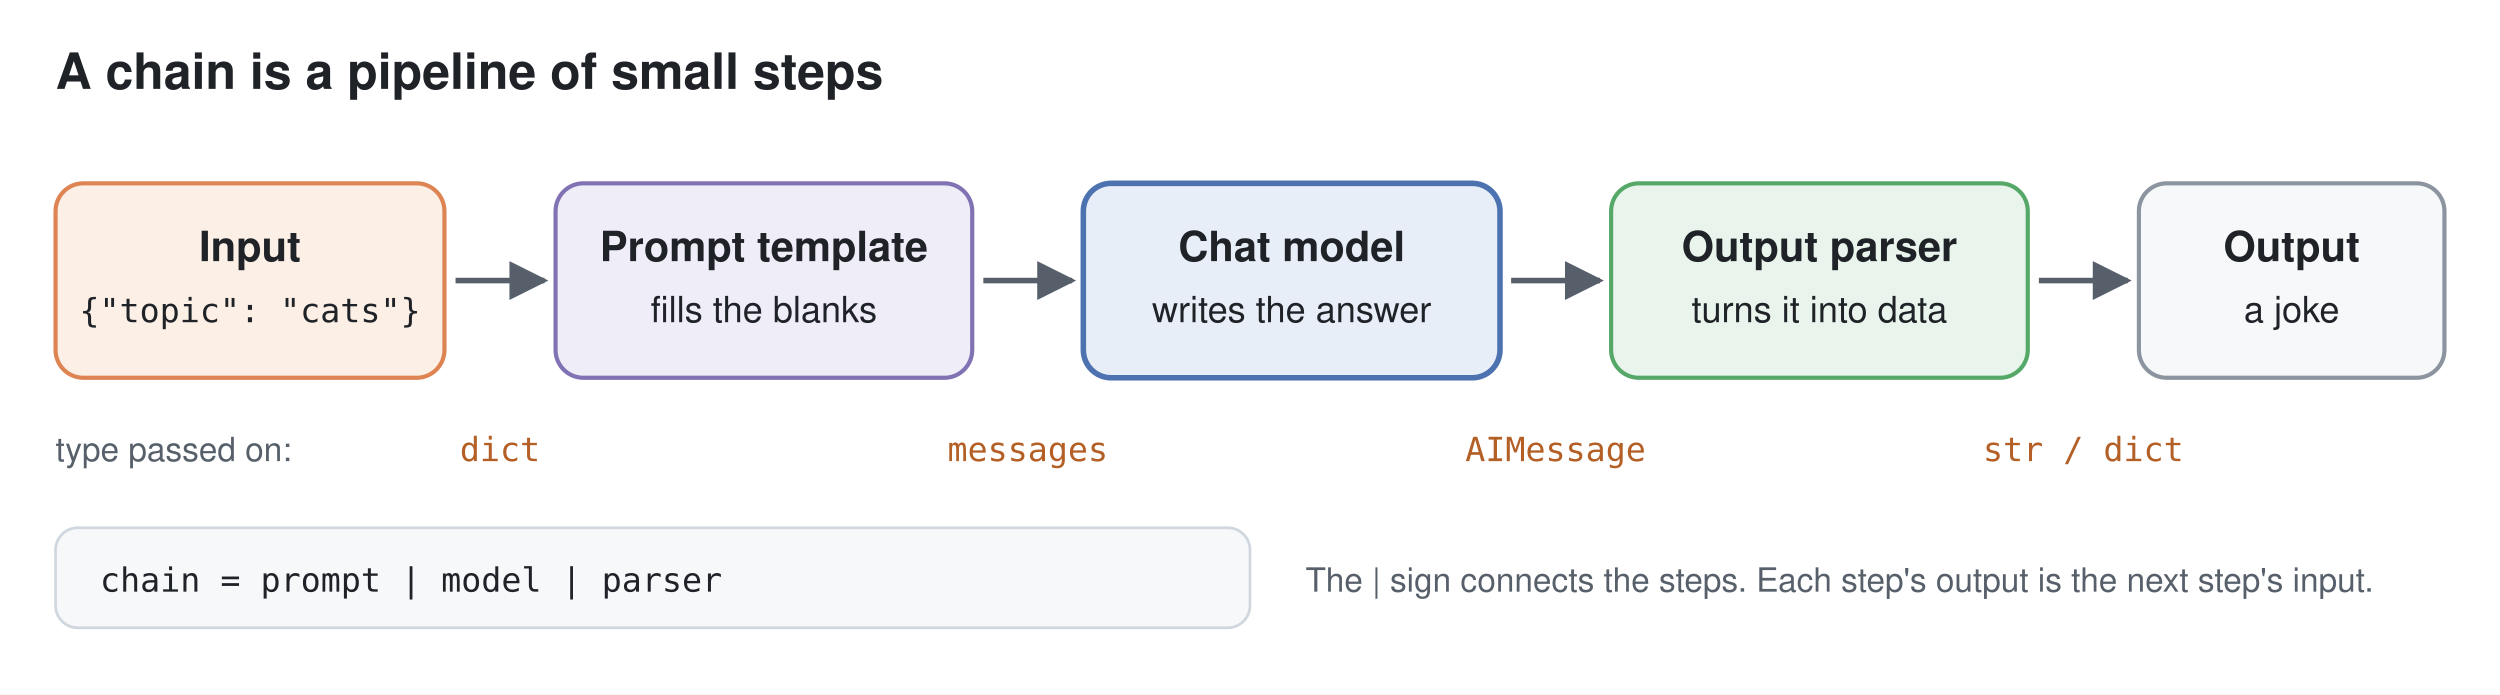
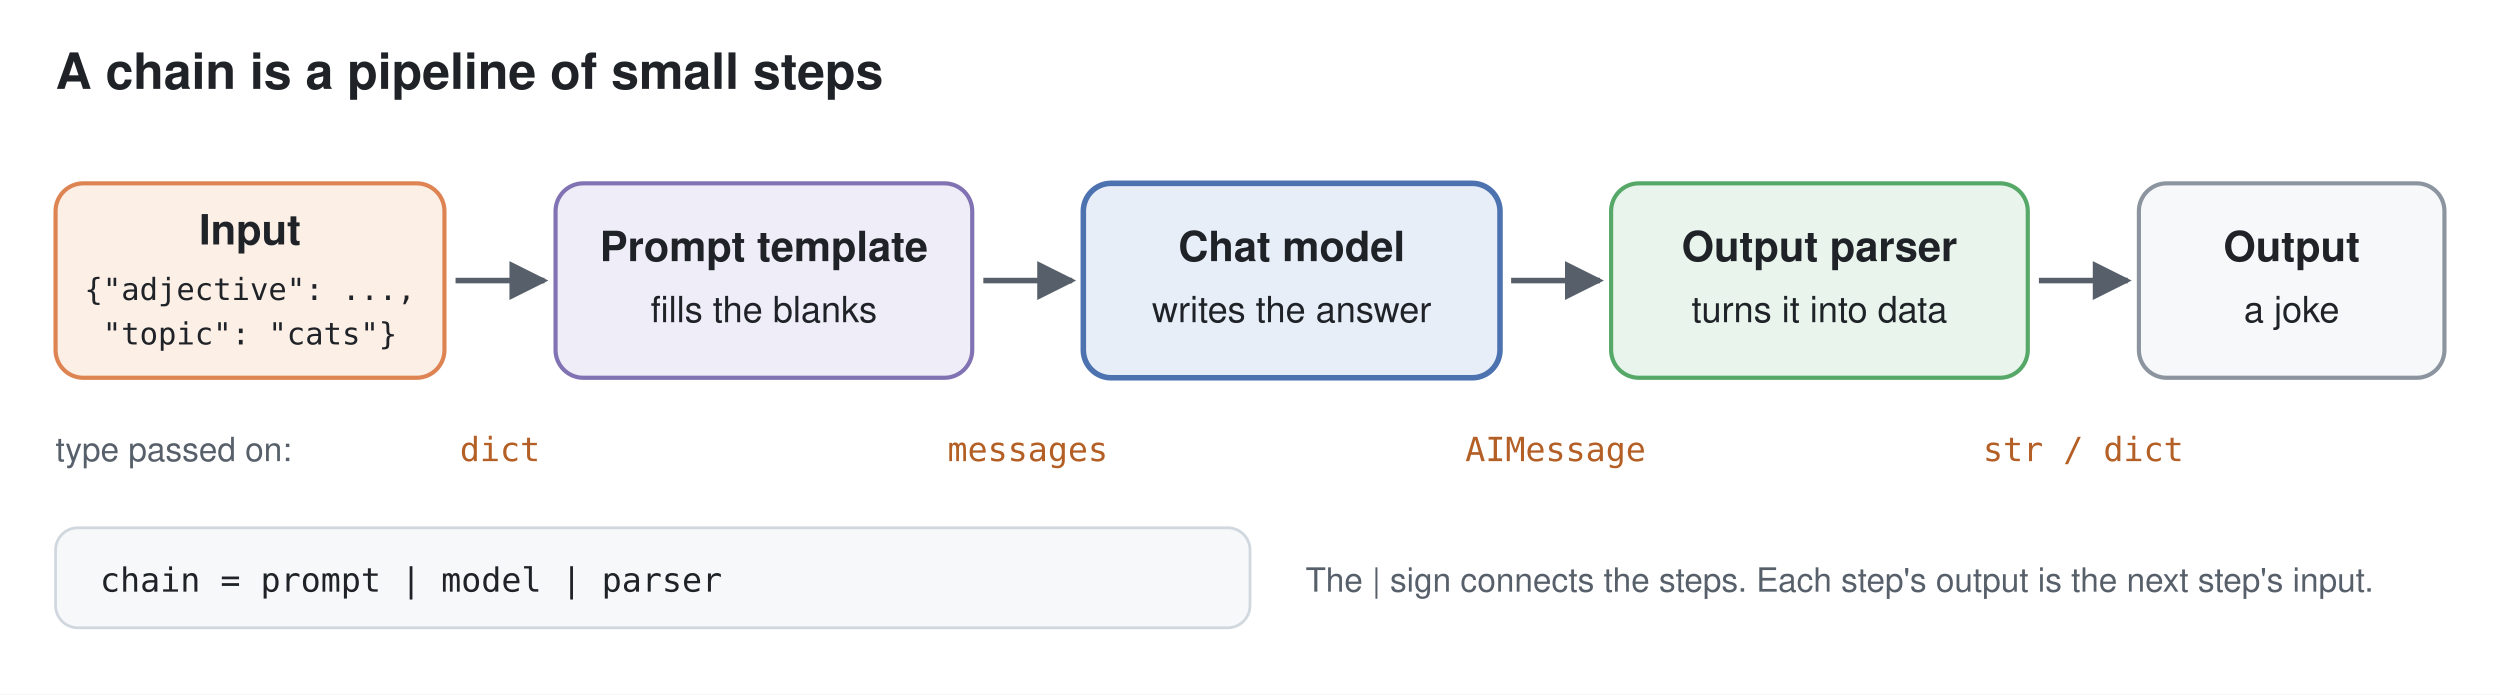
<svg xmlns="http://www.w3.org/2000/svg" width="900" height="250" viewBox="0 0 900 250" role="img" aria-label="A chain passes a dictionary through a prompt template, a chat model, and an output parser">
  <style>
    text { font-family: -apple-system, "Segoe UI", Helvetica, Arial, sans-serif; fill: #1f2328; }
    .title { font-size: 18px; font-weight: 600; }
    .bold { font-size: 15px; font-weight: 600; }
    .label { font-size: 13px; }
    .small { font-size: 12px; fill: #57606a; }
    .mono { font-family: ui-monospace, SFMono-Regular, Menlo, monospace; font-size: 12px; }
    .type { font-family: ui-monospace, SFMono-Regular, Menlo, monospace; font-size: 12px; fill: #B35F25; }
  </style>
  <defs>
    <marker id="arrow" viewBox="0 0 10 10" refX="9" refY="5" markerWidth="7" markerHeight="7" orient="auto-start-reverse">
      <path d="M0,0 L10,5 L0,10 z" fill="#57606a" />
    </marker>
  </defs>
  <rect width="900" height="250" fill="#ffffff" />
  <text x="20" y="32" class="title">A chain is a pipeline of small steps</text>
  <rect x="20" y="66" width="140" height="70" rx="10" fill="#FCEFE6" stroke="#DD8452" stroke-width="1.5" />
-   <text x="90" y="94" class="bold" text-anchor="middle">Input</text>
-   <text x="90" y="116" class="mono" text-anchor="middle">{"topic": "cats"}</text>
+   <text x="90" y="88" class="bold" text-anchor="middle">Input</text>
+   <text x="90" y="108" class="mono" style="font-size:11px" text-anchor="middle">{"adjective": ...,</text>
+   <text x="90" y="124" class="mono" style="font-size:11px" text-anchor="middle"> "topic": "cats"}</text>
  <line x1="164" y1="101" x2="196" y2="101" stroke="#57606a" stroke-width="2" marker-end="url(#arrow)" />
  <text x="180" y="166" class="type" text-anchor="middle">dict</text>
  <rect x="200" y="66" width="150" height="70" rx="10" fill="#EFEDF7" stroke="#8172B3" stroke-width="1.5" />
  <text x="275" y="94" class="bold" text-anchor="middle">Prompt template</text>
  <text x="275" y="116" class="label" text-anchor="middle">fills the blanks</text>
  <line x1="354" y1="101" x2="386" y2="101" stroke="#57606a" stroke-width="2" marker-end="url(#arrow)" />
  <text x="370" y="166" class="type" text-anchor="middle">messages</text>
  <rect x="390" y="66" width="150" height="70" rx="10" fill="#E8EEF8" stroke="#4C72B0" stroke-width="2" />
  <text x="465" y="94" class="bold" text-anchor="middle">Chat model</text>
  <text x="465" y="116" class="label" text-anchor="middle">writes the answer</text>
  <line x1="544" y1="101" x2="576" y2="101" stroke="#57606a" stroke-width="2" marker-end="url(#arrow)" />
  <text x="560" y="166" class="type" text-anchor="middle">AIMessage</text>
  <rect x="580" y="66" width="150" height="70" rx="10" fill="#E9F5EC" stroke="#55A868" stroke-width="1.5" />
  <text x="655" y="94" class="bold" text-anchor="middle">Output parser</text>
  <text x="655" y="116" class="label" text-anchor="middle">turns it into data</text>
  <line x1="734" y1="101" x2="766" y2="101" stroke="#57606a" stroke-width="2" marker-end="url(#arrow)" />
  <text x="750" y="166" class="type" text-anchor="middle">str / dict</text>
  <rect x="770" y="66" width="110" height="70" rx="10" fill="#F6F8FA" stroke="#8C959F" stroke-width="1.5" />
  <text x="825" y="94" class="bold" text-anchor="middle">Output</text>
  <text x="825" y="116" class="label" text-anchor="middle">a joke</text>
  <text x="20" y="166" class="small">type passed on:</text>
  <rect x="20" y="190" width="430" height="36" rx="8" fill="#F6F8FA" stroke="#D0D7DE" />
  <text x="36" y="213" class="mono">chain = prompt | model | parser</text>
  <text x="470" y="213" class="small">The | sign connects the steps. Each step's output is the next step's input.</text>
</svg>
